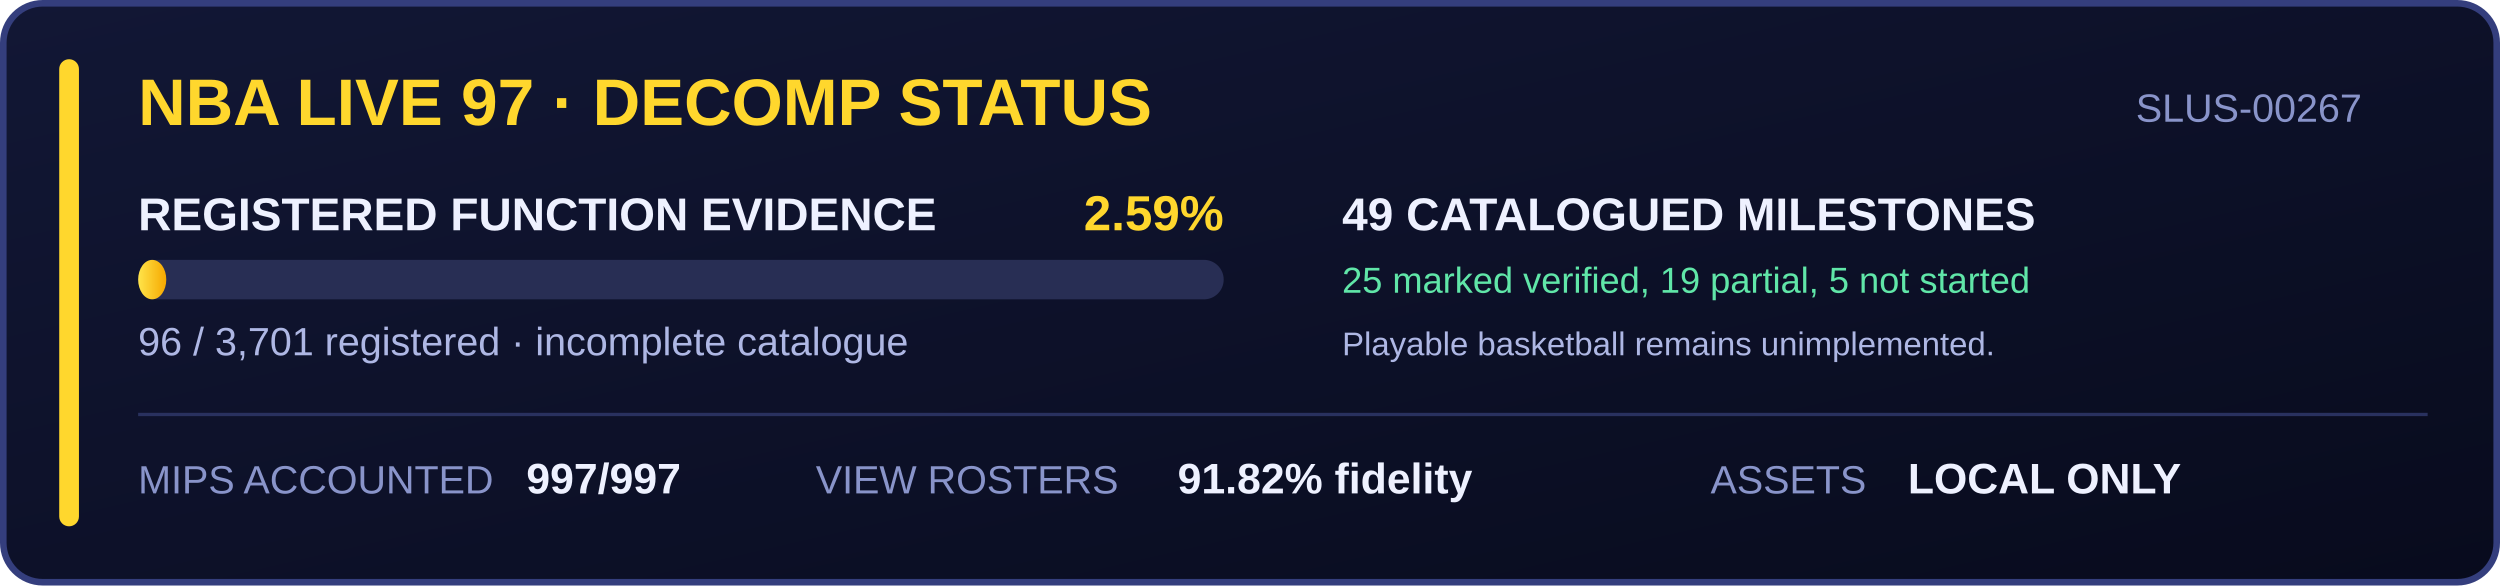
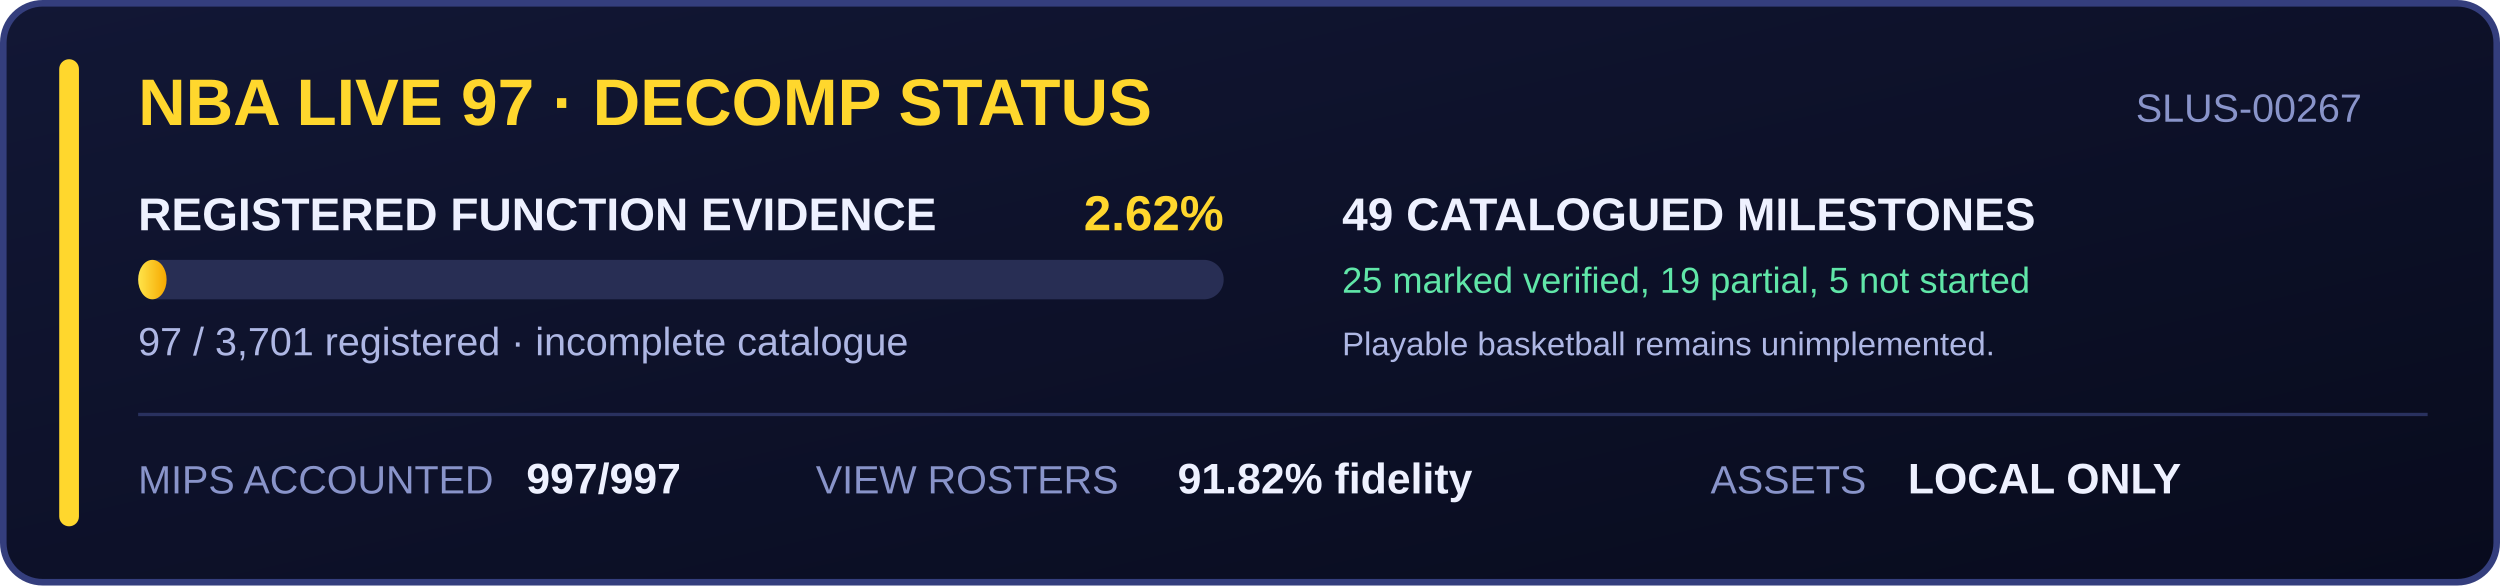
<svg xmlns="http://www.w3.org/2000/svg" width="760" height="178" viewBox="0 0 760 178" role="img" aria-labelledby="title desc">
  <defs>
    <linearGradient id="panel" x1="0" y1="0" x2="1" y2="1">
      <stop stop-color="#121735" />
      <stop offset="1" stop-color="#080b1d" />
    </linearGradient>
    <linearGradient id="gold" x1="0" y1="0" x2="1" y2="0">
      <stop stop-color="#ffe44a" />
      <stop offset="1" stop-color="#f6a800" />
    </linearGradient>
  </defs>
  <rect x="1" y="1" width="758" height="176" rx="12" fill="url(#panel)" stroke="#343e7d" stroke-width="2" />
  <rect x="18" y="18" width="6" height="142" rx="3" fill="#ffd72d" />
  <g font-family="Segoe UI, Arial, sans-serif">
    <text x="42" y="38" fill="#ffd72d" font-size="20" font-weight="700">NBA LIVE 97 · DECOMP STATUS</text>
    <text x="718" y="37" fill="#8994ca" font-size="12" text-anchor="end">SLUS-00267</text>
    <text x="42" y="70" fill="#eef1ff" font-size="14" font-weight="600">REGISTERED FUNCTION EVIDENCE</text>
-     <text x="372" y="70" fill="#ffd72d" font-size="15" font-weight="700" text-anchor="end">2.59%</text>
+     <text x="372" y="70" fill="#ffd72d" font-size="15" font-weight="700" text-anchor="end">2.62%</text>
    <rect x="42" y="79" width="330" height="12" rx="6" fill="#282e54" />
-     <rect x="42" y="79" width="8.55" height="12" rx="6" fill="url(#gold)" />
-     <text x="42" y="108" fill="#aeb7e4" font-size="12">96 / 3,701 registered · incomplete catalogue</text>
+     <rect x="42" y="79" width="8.65" height="12" rx="6" fill="url(#gold)" />
+     <text x="42" y="108" fill="#aeb7e4" font-size="12">97 / 3,701 registered · incomplete catalogue</text>
    <text x="408" y="70" fill="#eef1ff" font-size="14" font-weight="600">49 CATALOGUED MILESTONES</text>
    <text x="408" y="89" fill="#60e6a8" font-size="11">25 marked verified, 19 partial, 5 not started</text>
    <text x="408" y="108" fill="#aeb7e4" font-size="10">Playable basketball remains unimplemented.</text>
    <line x1="42" y1="126" x2="738" y2="126" stroke="#29315f" />
    <text x="42" y="150" fill="#8994ca" font-size="12">MIPS ACCOUNTED</text>
    <text x="160" y="150" fill="#eef1ff" font-size="13" font-weight="700">997/997</text>
    <text x="248" y="150" fill="#8994ca" font-size="12">VIEW ROSTERS</text>
    <text x="358" y="150" fill="#eef1ff" font-size="13" font-weight="700">91.82% fidelity</text>
    <text x="520" y="150" fill="#8994ca" font-size="12">ASSETS</text>
    <text x="580" y="150" fill="#eef1ff" font-size="13" font-weight="700">LOCAL ONLY</text>
  </g>
</svg>
